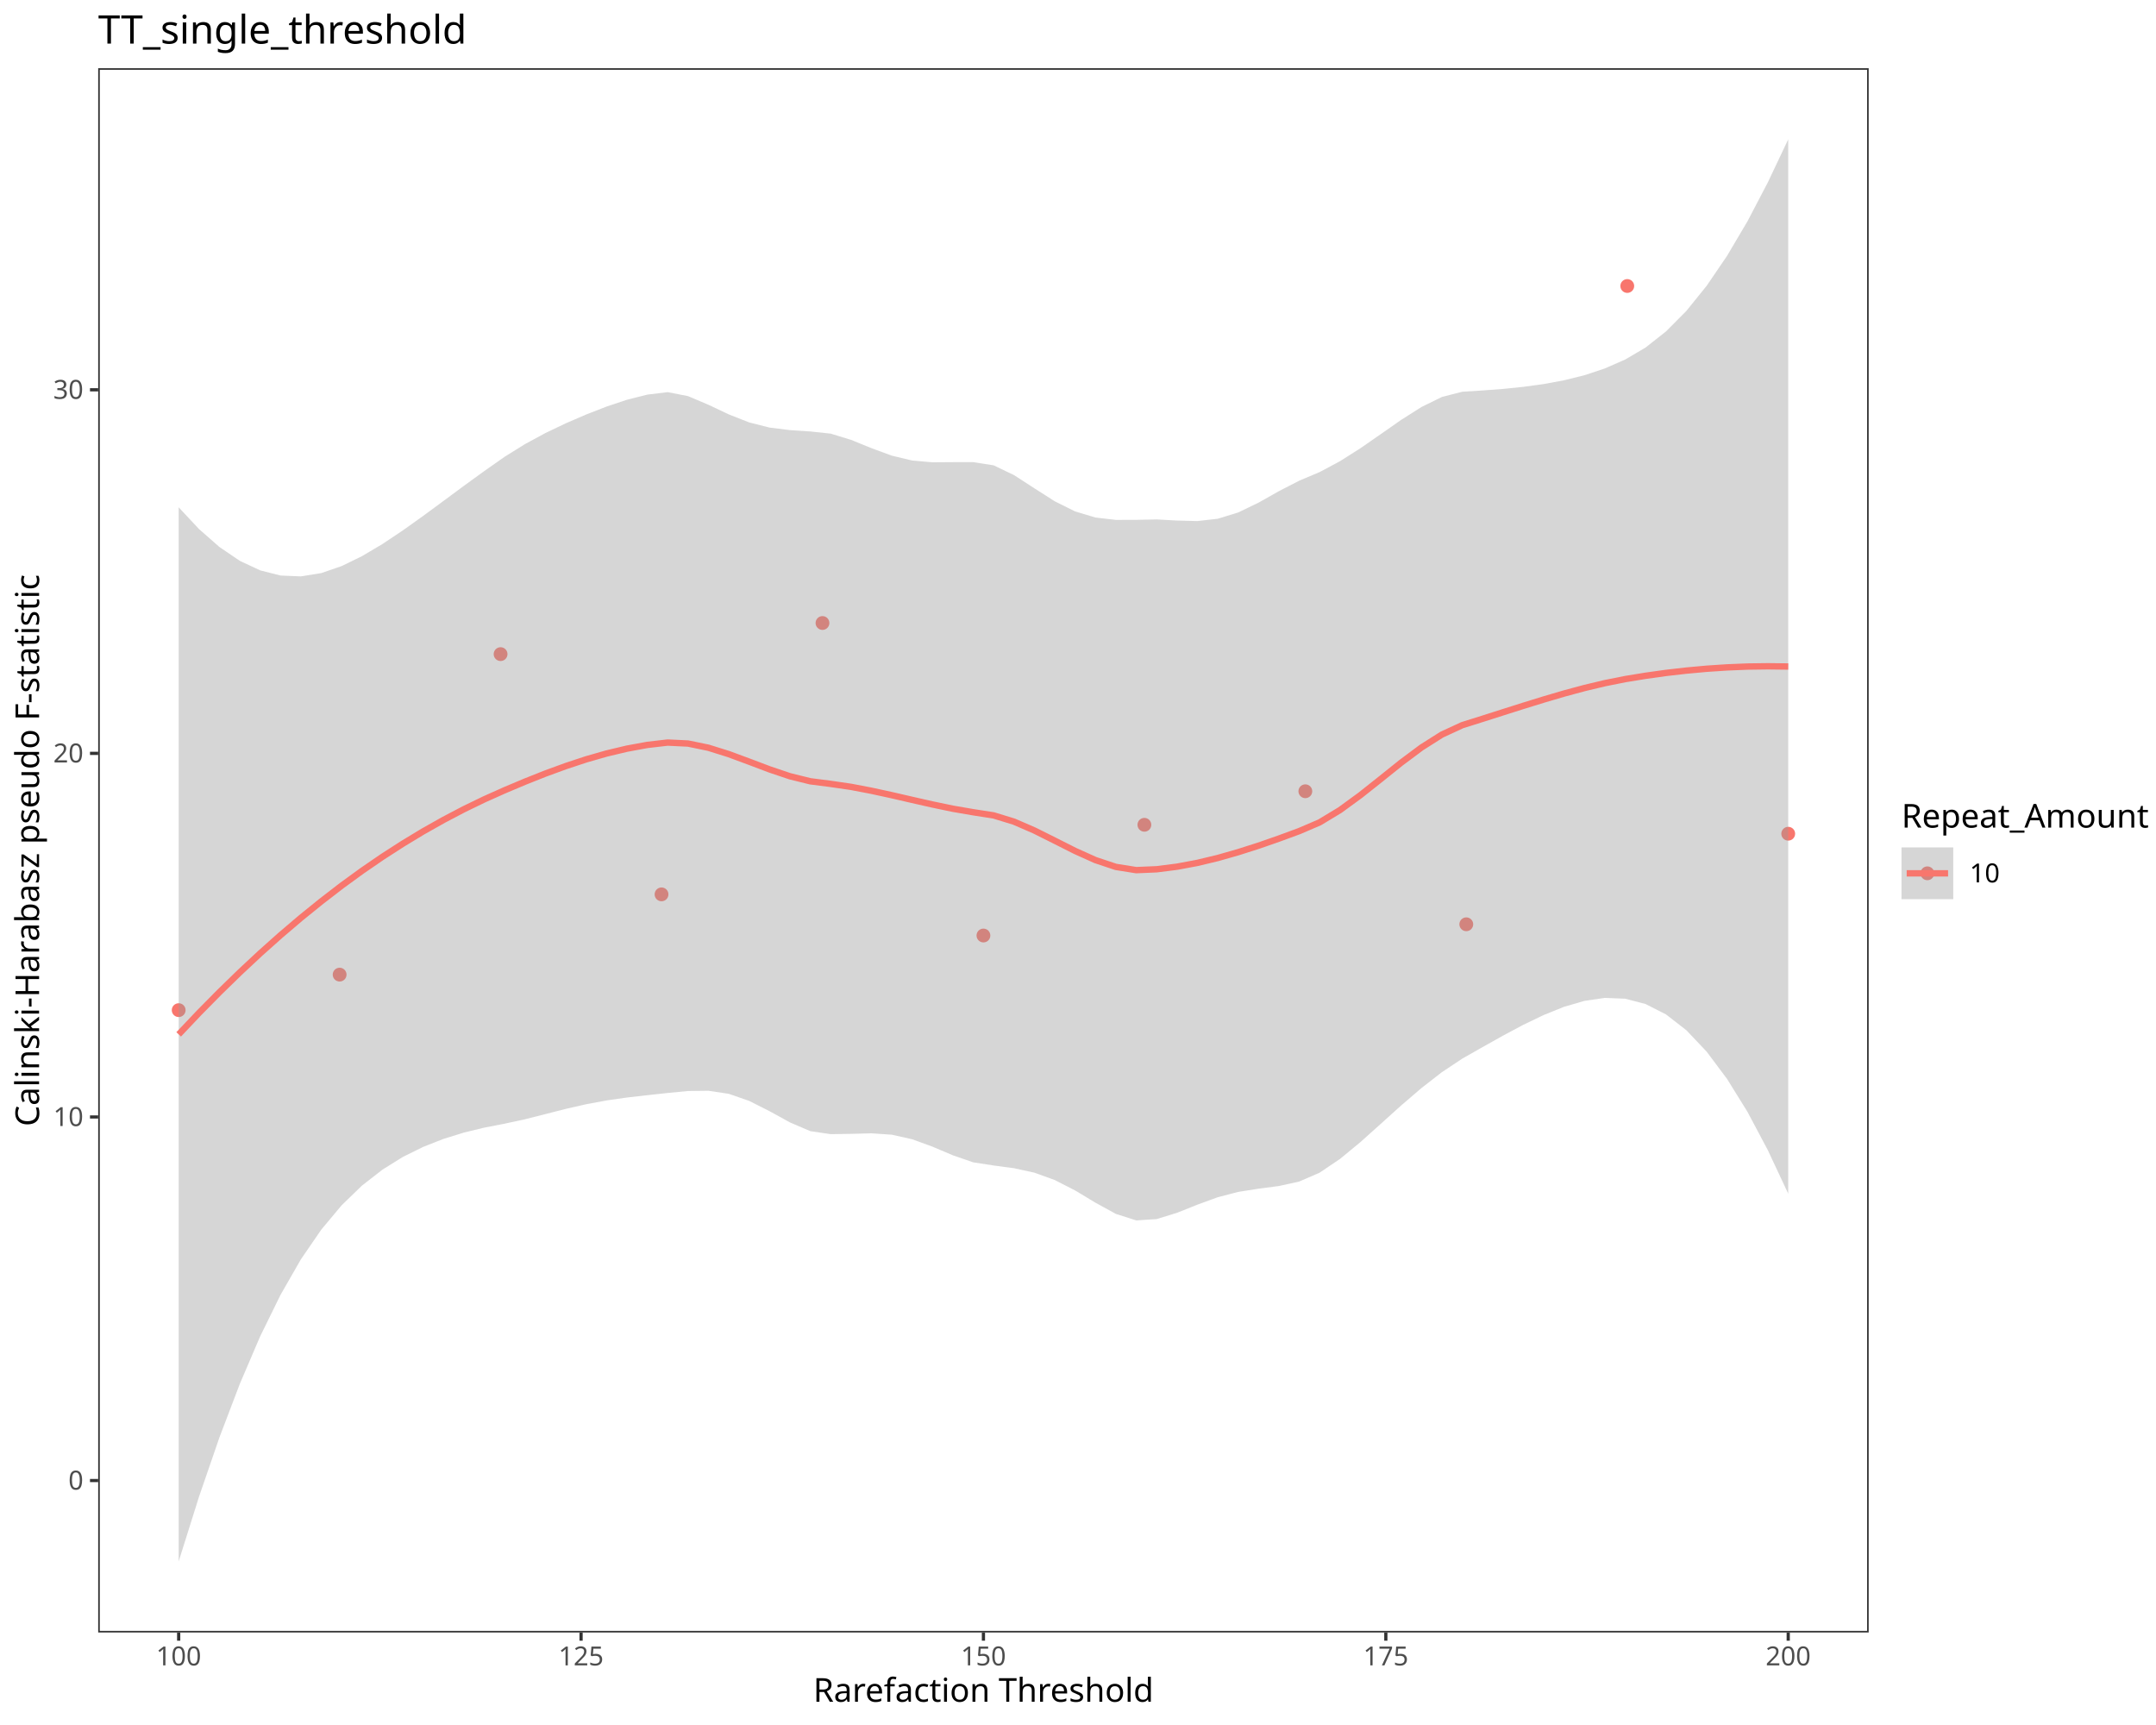
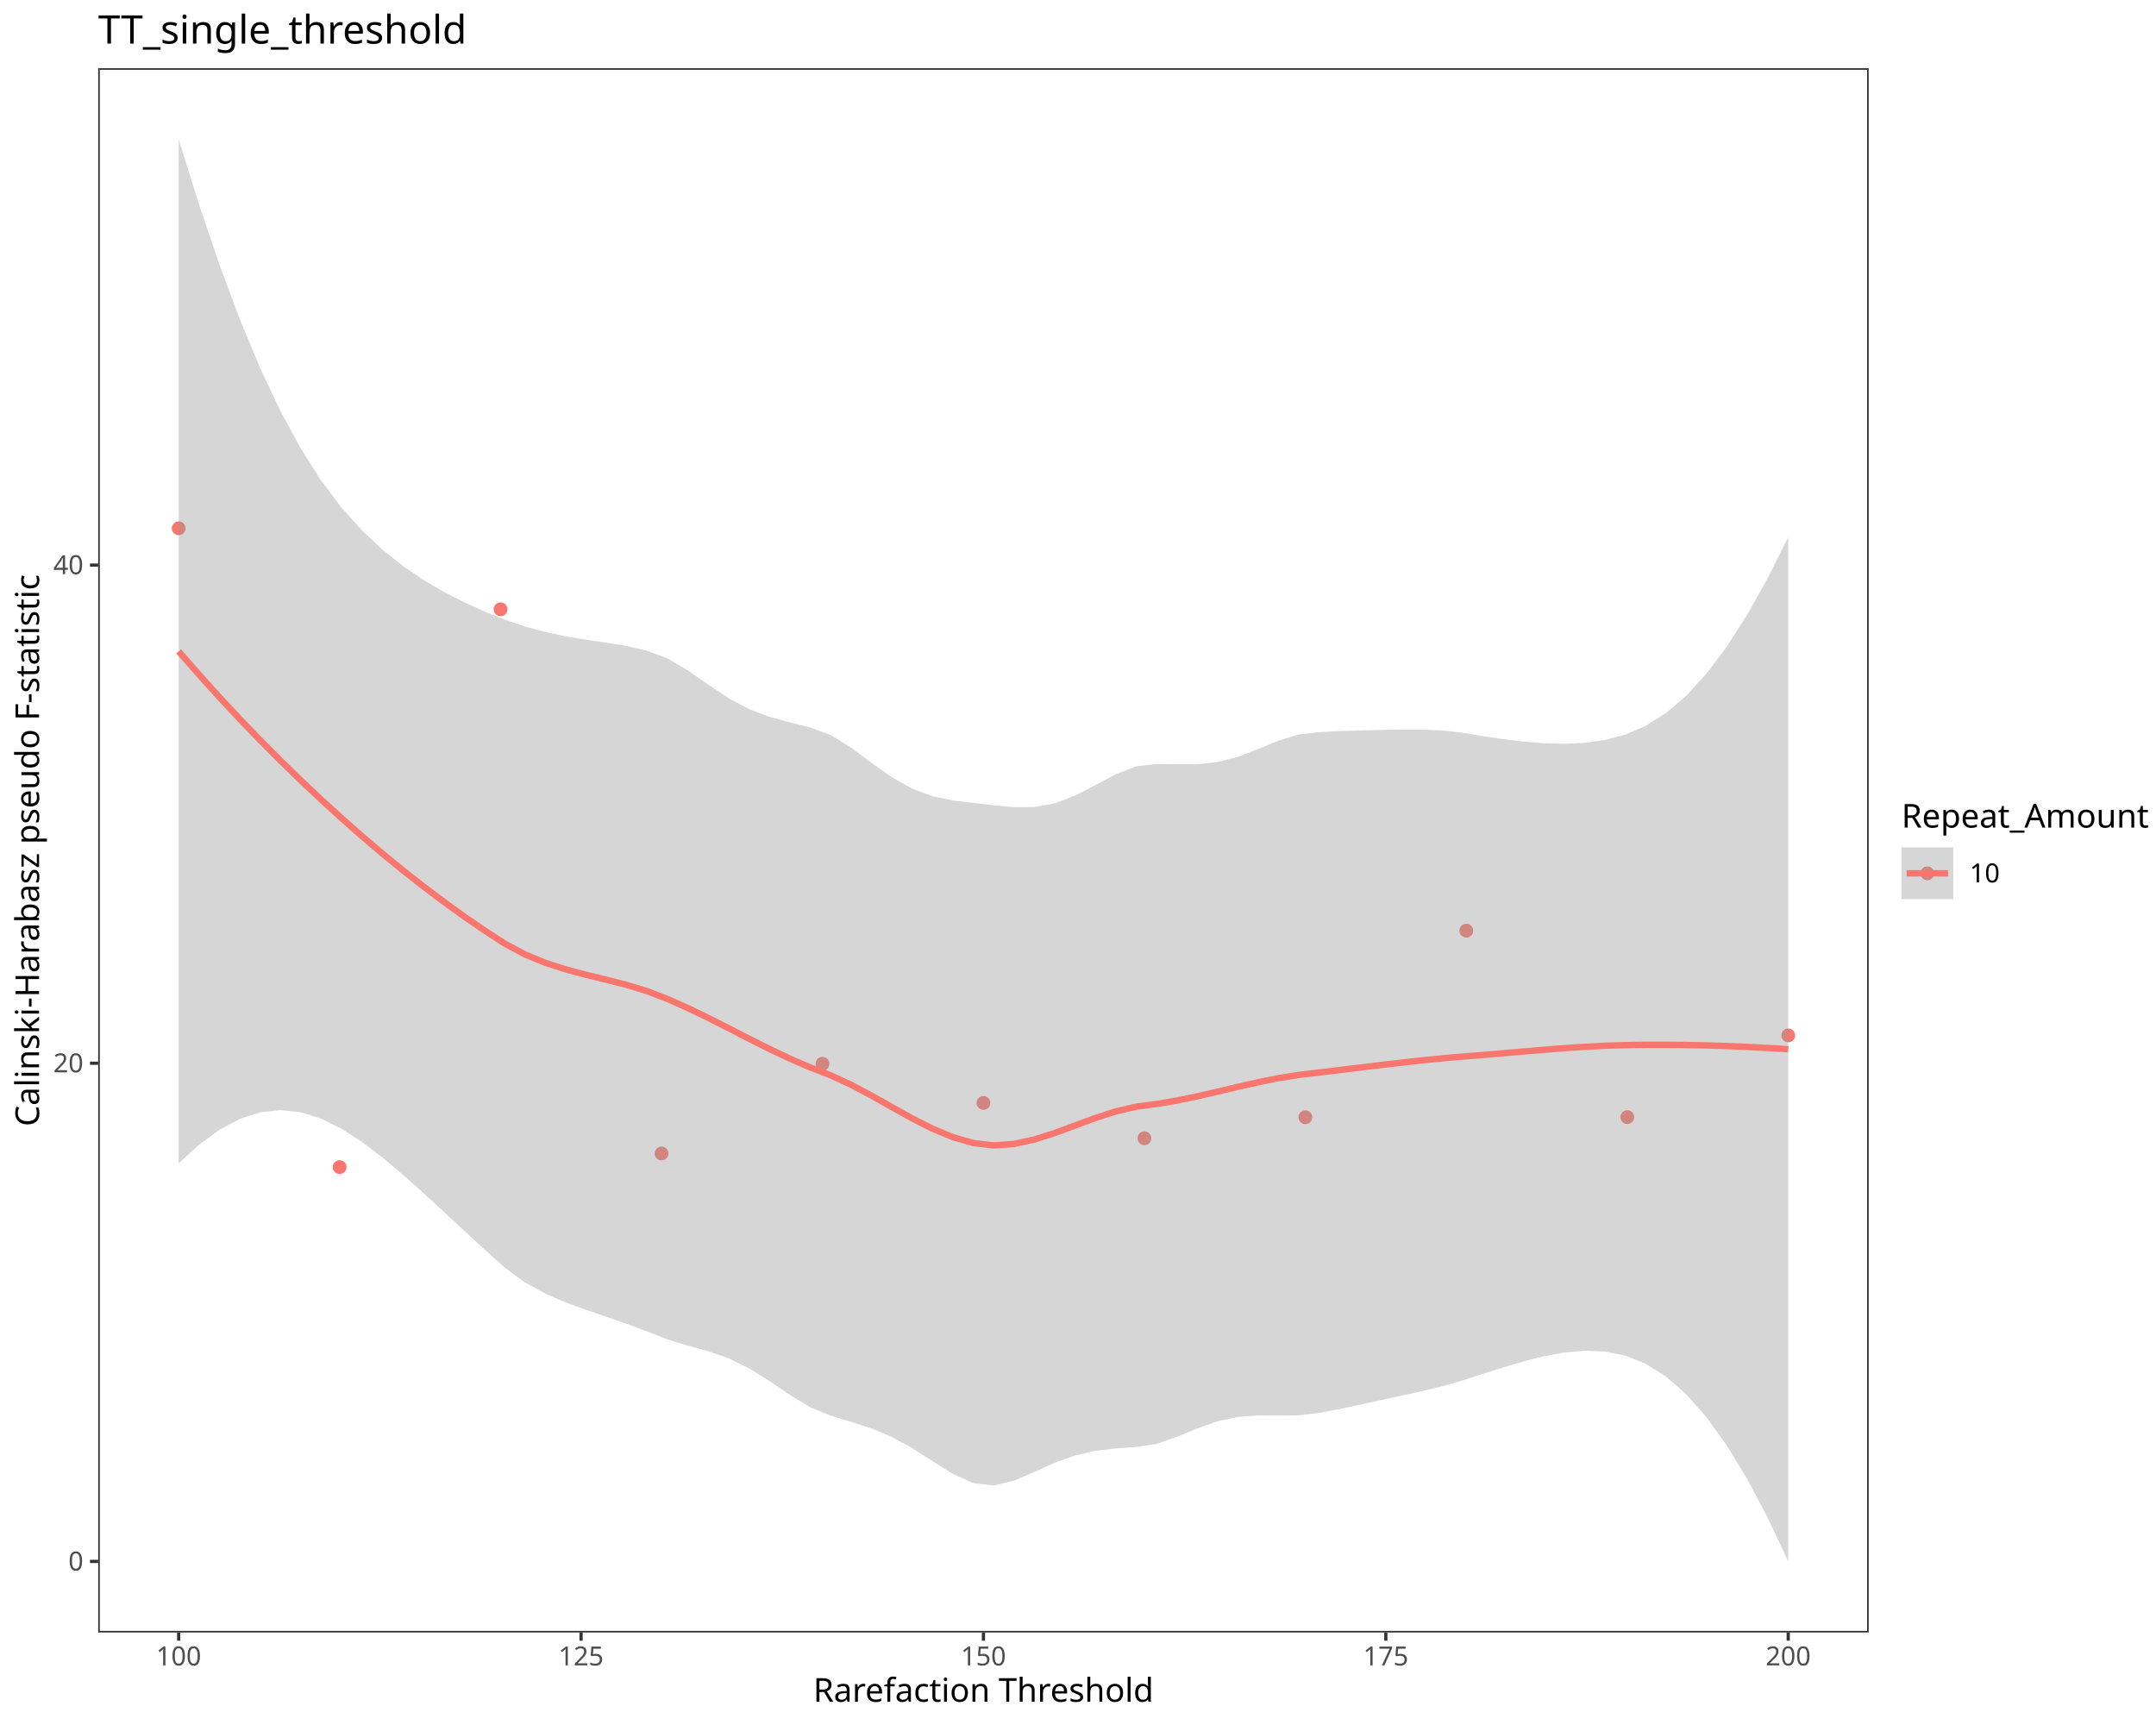
<svg xmlns="http://www.w3.org/2000/svg" class="svglite" data-engine-version="2.0" width="720.00pt" height="576.00pt" viewBox="0 0 720.00 576.00">
  <defs>
    <style type="text/css">
    .svglite line, .svglite polyline, .svglite polygon, .svglite path, .svglite rect, .svglite circle {
      fill: none;
      stroke: #000000;
      stroke-linecap: round;
      stroke-linejoin: round;
      stroke-miterlimit: 10.00;
    }
  </style>
  </defs>
  <rect width="100%" height="100%" style="stroke: none; fill: #FFFFFF;" />
  <defs>
    <clipPath id="cpMC4wMHw3MjAuMDB8MC4wMHw1NzYuMDA=">
      <rect x="0.00" y="0.00" width="720.00" height="576.00" />
    </clipPath>
  </defs>
  <g clip-path="url(#cpMC4wMHw3MjAuMDB8MC4wMHw1NzYuMDA=)">
    <rect x="0.00" y="0.00" width="720.00" height="576.00" style="stroke-width: 1.07; stroke: #FFFFFF; fill: #FFFFFF;" />
  </g>
  <defs>
    <clipPath id="cpMzIuNzl8NjI0LjA1fDIyLjc4fDU0NS4xMQ==">
      <rect x="32.79" y="22.78" width="591.26" height="522.33" />
    </clipPath>
  </defs>
  <g clip-path="url(#cpMzIuNzl8NjI0LjA1fDIyLjc4fDU0NS4xMQ==)">
    <rect x="32.79" y="22.78" width="591.26" height="522.33" style="stroke-width: 1.07; stroke: none; fill: #FFFFFF;" />
-     <circle cx="59.67" cy="337.30" r="1.95" style="stroke-width: 0.71; stroke: #F8766D; fill: #F8766D;" />
-     <circle cx="113.42" cy="325.44" r="1.95" style="stroke-width: 0.71; stroke: #F8766D; fill: #F8766D;" />
-     <circle cx="167.17" cy="218.42" r="1.95" style="stroke-width: 0.71; stroke: #F8766D; fill: #F8766D;" />
-     <circle cx="220.92" cy="298.64" r="1.95" style="stroke-width: 0.71; stroke: #F8766D; fill: #F8766D;" />
-     <circle cx="274.67" cy="208.03" r="1.95" style="stroke-width: 0.71; stroke: #F8766D; fill: #F8766D;" />
-     <circle cx="328.42" cy="312.38" r="1.95" style="stroke-width: 0.71; stroke: #F8766D; fill: #F8766D;" />
-     <circle cx="382.17" cy="275.41" r="1.95" style="stroke-width: 0.71; stroke: #F8766D; fill: #F8766D;" />
-     <circle cx="435.92" cy="264.21" r="1.95" style="stroke-width: 0.71; stroke: #F8766D; fill: #F8766D;" />
-     <circle cx="489.67" cy="308.63" r="1.95" style="stroke-width: 0.71; stroke: #F8766D; fill: #F8766D;" />
-     <circle cx="543.43" cy="95.50" r="1.95" style="stroke-width: 0.71; stroke: #F8766D; fill: #F8766D;" />
-     <circle cx="597.18" cy="278.39" r="1.95" style="stroke-width: 0.71; stroke: #F8766D; fill: #F8766D;" />
-     <polygon points="59.67,169.40 66.47,176.67 73.28,182.65 80.08,187.27 86.88,190.45 93.69,192.18 100.49,192.46 107.30,191.36 114.10,189.02 120.90,185.70 127.71,181.66 134.51,177.12 141.32,172.27 148.12,167.26 154.92,162.23 161.73,157.29 168.53,152.52 175.34,148.28 182.14,144.60 188.94,141.35 195.75,138.41 202.55,135.76 209.35,133.49 216.16,131.77 222.96,130.94 229.77,132.27 236.57,135.15 243.37,138.37 250.18,141.05 256.98,142.77 263.79,143.62 270.59,144.07 277.39,144.79 284.20,146.87 291.00,149.64 297.81,152.15 304.61,153.77 311.41,154.37 318.22,154.32 325.02,154.32 331.82,155.38 338.63,158.64 345.43,163.05 352.24,167.39 359.04,170.77 365.84,172.81 372.65,173.60 379.45,173.59 386.26,173.44 393.06,173.82 399.86,173.99 406.67,173.22 413.47,171.13 420.28,167.85 427.08,164.01 433.88,160.51 440.69,157.63 447.49,154.00 454.29,149.69 461.10,144.97 467.90,140.22 474.71,135.90 481.51,132.56 488.31,130.81 495.12,130.38 501.92,129.87 508.73,129.17 515.53,128.24 522.33,126.98 529.14,125.29 535.94,123.03 542.74,120.05 549.55,116.04 556.35,110.68 563.16,103.83 569.96,95.41 576.76,85.42 583.57,73.90 590.37,60.90 597.18,46.53 597.18,398.59 590.37,384.05 583.57,371.25 576.76,360.28 569.96,351.18 563.16,344.00 556.35,338.72 549.55,335.26 542.74,333.48 535.94,333.21 529.14,334.20 522.33,336.18 515.53,338.92 508.73,342.19 501.92,345.82 495.12,349.63 488.31,353.50 481.51,358.02 474.71,363.31 467.90,369.15 461.10,375.28 454.29,381.38 447.49,386.99 440.69,391.57 433.88,394.53 427.08,396.03 420.28,396.92 413.47,398.00 406.67,399.77 399.86,402.26 393.06,404.97 386.26,407.07 379.45,407.51 372.65,405.34 365.84,401.60 359.04,397.51 352.24,394.03 345.43,391.57 338.63,390.08 331.82,389.17 325.02,388.12 318.22,385.77 311.41,382.89 304.61,380.41 297.81,378.89 291.00,378.43 284.20,378.61 277.39,378.71 270.59,377.70 263.79,374.78 256.98,371.03 250.18,367.60 243.37,365.24 236.57,364.22 229.77,364.30 222.96,364.96 216.16,365.70 209.35,366.48 202.55,367.45 195.75,368.72 188.94,370.27 182.14,372.01 175.34,373.73 168.53,375.21 161.73,376.53 154.92,378.18 148.12,380.29 141.32,382.96 134.51,386.33 127.71,390.57 120.90,395.87 114.10,402.45 107.30,410.58 100.49,420.50 93.69,432.36 86.88,446.23 80.08,462.11 73.28,479.97 66.47,499.75 59.67,521.37 " style="stroke-width: 0.00; stroke: none; stroke-linecap: butt; fill: #999999; fill-opacity: 0.40;" />
-     <polyline points="59.67,169.40 66.47,176.67 73.28,182.65 80.08,187.27 86.88,190.45 93.69,192.18 100.49,192.46 107.30,191.36 114.10,189.02 120.90,185.70 127.71,181.66 134.51,177.12 141.32,172.27 148.12,167.26 154.92,162.23 161.73,157.29 168.53,152.52 175.34,148.28 182.14,144.60 188.94,141.35 195.75,138.41 202.55,135.76 209.35,133.49 216.16,131.77 222.96,130.94 229.77,132.27 236.57,135.15 243.37,138.37 250.18,141.05 256.98,142.77 263.79,143.62 270.59,144.07 277.39,144.79 284.20,146.87 291.00,149.64 297.81,152.15 304.61,153.77 311.41,154.37 318.22,154.32 325.02,154.32 331.82,155.38 338.63,158.64 345.43,163.05 352.24,167.39 359.04,170.77 365.84,172.81 372.65,173.60 379.45,173.59 386.26,173.44 393.06,173.82 399.86,173.99 406.67,173.22 413.47,171.13 420.28,167.85 427.08,164.01 433.88,160.51 440.69,157.63 447.49,154.00 454.29,149.69 461.10,144.97 467.90,140.22 474.71,135.90 481.51,132.56 488.31,130.81 495.12,130.38 501.92,129.87 508.73,129.17 515.53,128.24 522.33,126.98 529.14,125.29 535.94,123.03 542.74,120.05 549.55,116.04 556.35,110.68 563.16,103.83 569.96,95.41 576.76,85.42 583.57,73.90 590.37,60.90 597.18,46.53 " style="stroke-width: 2.13; stroke: none; stroke-linecap: butt;" />
-     <polyline points="597.18,398.59 590.37,384.05 583.57,371.25 576.76,360.28 569.96,351.18 563.16,344.00 556.35,338.72 549.55,335.26 542.74,333.48 535.94,333.21 529.14,334.20 522.33,336.18 515.53,338.92 508.73,342.19 501.92,345.82 495.12,349.63 488.31,353.50 481.51,358.02 474.71,363.31 467.90,369.15 461.10,375.28 454.29,381.38 447.49,386.99 440.69,391.57 433.88,394.53 427.08,396.03 420.28,396.92 413.47,398.00 406.67,399.77 399.86,402.26 393.06,404.97 386.26,407.07 379.45,407.51 372.65,405.34 365.84,401.60 359.04,397.51 352.24,394.03 345.43,391.57 338.63,390.08 331.82,389.17 325.02,388.12 318.22,385.77 311.41,382.89 304.61,380.41 297.81,378.89 291.00,378.43 284.20,378.61 277.39,378.71 270.59,377.70 263.79,374.78 256.98,371.03 250.18,367.60 243.37,365.24 236.57,364.22 229.77,364.30 222.96,364.96 216.16,365.70 209.35,366.48 202.55,367.45 195.75,368.72 188.94,370.27 182.14,372.01 175.34,373.73 168.53,375.21 161.73,376.53 154.92,378.18 148.12,380.29 141.32,382.96 134.51,386.33 127.71,390.57 120.90,395.87 114.10,402.45 107.30,410.58 100.49,420.50 93.69,432.36 86.88,446.23 80.08,462.11 73.28,479.97 66.47,499.75 59.67,521.37 " style="stroke-width: 2.13; stroke: none; stroke-linecap: butt;" />
-     <polyline points="59.67,345.39 66.47,338.21 73.28,331.31 80.08,324.69 86.88,318.34 93.69,312.27 100.49,306.48 107.30,300.97 114.10,295.73 120.90,290.78 127.71,286.11 134.51,281.73 141.32,277.61 148.12,273.78 154.92,270.21 161.73,266.91 168.53,263.87 175.34,261.00 182.14,258.30 188.94,255.81 195.75,253.56 202.55,251.61 209.35,249.99 216.16,248.74 222.96,247.95 229.77,248.28 236.57,249.68 243.37,251.81 250.18,254.33 256.98,256.90 263.79,259.20 270.59,260.88 277.39,261.75 284.20,262.74 291.00,264.04 297.81,265.52 304.61,267.09 311.41,268.63 318.22,270.05 325.02,271.22 331.82,272.27 338.63,274.36 345.43,277.31 352.24,280.71 359.04,284.14 365.84,287.20 372.65,289.47 379.45,290.55 386.26,290.26 393.06,289.40 399.86,288.13 406.67,286.50 413.47,284.56 420.28,282.39 427.08,280.02 433.88,277.52 440.69,274.60 447.49,270.49 454.29,265.53 461.10,260.13 467.90,254.68 474.71,249.60 481.51,245.29 488.31,242.15 495.12,240.01 501.92,237.84 508.73,235.68 515.53,233.58 522.33,231.58 529.14,229.74 535.94,228.12 542.74,226.76 549.55,225.65 556.35,224.70 563.16,223.92 569.96,223.30 576.76,222.85 583.57,222.57 590.37,222.48 597.18,222.56 " style="stroke-width: 2.13; stroke: #F8766D; stroke-linecap: butt;" />
+     <circle cx="59.67" cy="176.41" r="1.95" style="stroke-width: 0.71; stroke: #F8766D; fill: #F8766D;" />
+     <circle cx="113.42" cy="389.71" r="1.95" style="stroke-width: 0.71; stroke: #F8766D; fill: #F8766D;" />
+     <circle cx="167.17" cy="203.45" r="1.95" style="stroke-width: 0.71; stroke: #F8766D; fill: #F8766D;" />
+     <circle cx="220.92" cy="385.16" r="1.95" style="stroke-width: 0.71; stroke: #F8766D; fill: #F8766D;" />
+     <circle cx="274.67" cy="355.21" r="1.95" style="stroke-width: 0.71; stroke: #F8766D; fill: #F8766D;" />
+     <circle cx="328.42" cy="368.28" r="1.95" style="stroke-width: 0.71; stroke: #F8766D; fill: #F8766D;" />
+     <circle cx="382.17" cy="380.09" r="1.95" style="stroke-width: 0.71; stroke: #F8766D; fill: #F8766D;" />
+     <circle cx="435.92" cy="373.07" r="1.95" style="stroke-width: 0.71; stroke: #F8766D; fill: #F8766D;" />
+     <circle cx="489.67" cy="310.76" r="1.95" style="stroke-width: 0.71; stroke: #F8766D; fill: #F8766D;" />
+     <circle cx="543.43" cy="373.02" r="1.95" style="stroke-width: 0.71; stroke: #F8766D; fill: #F8766D;" />
+     <circle cx="597.18" cy="345.73" r="1.95" style="stroke-width: 0.71; stroke: #F8766D; fill: #F8766D;" />
+     <polygon points="59.67,46.53 66.47,68.33 73.28,88.38 80.08,106.59 86.88,122.92 93.69,137.33 100.49,149.85 107.30,160.54 114.10,169.56 120.90,177.13 127.71,183.53 134.51,188.96 141.32,193.59 148.12,197.58 154.92,201.06 161.73,204.14 168.53,206.89 175.34,209.19 182.14,211.04 188.94,212.49 195.75,213.62 202.55,214.61 209.35,215.72 216.16,217.34 222.96,219.90 229.77,223.92 236.57,228.65 243.37,233.16 250.18,236.80 256.98,239.38 263.79,241.21 270.59,242.93 277.39,245.42 284.20,249.63 291.00,254.68 297.81,259.51 304.61,263.34 311.41,265.87 318.22,267.28 325.02,268.10 331.82,268.90 338.63,269.55 345.43,269.48 352.24,268.23 359.04,265.67 365.84,262.16 372.65,258.52 379.45,255.88 386.26,255.13 393.06,255.19 399.86,255.18 406.67,254.45 413.47,252.68 420.28,250.07 427.08,247.27 433.88,245.22 440.69,244.47 447.49,244.11 454.29,243.91 461.10,243.76 467.90,243.63 474.71,243.62 481.51,243.89 488.31,244.64 495.12,245.78 501.92,246.80 508.73,247.63 515.53,248.19 522.33,248.38 529.14,248.07 535.94,247.10 542.74,245.30 549.55,242.39 556.35,238.10 563.16,232.27 569.96,224.83 576.76,215.78 583.57,205.13 590.37,192.95 597.18,179.32 597.18,521.37 590.37,506.90 583.57,494.02 576.76,482.81 569.96,473.33 563.16,465.61 556.35,459.65 549.55,455.37 542.74,452.65 535.94,451.29 529.14,451.03 522.33,451.63 515.53,452.88 508.73,454.59 501.92,456.61 495.12,458.78 488.31,461.00 481.51,462.93 474.71,464.56 467.90,466.05 461.10,467.52 454.29,469.01 447.49,470.47 440.69,471.75 433.88,472.59 427.08,472.69 420.28,472.62 413.47,473.10 406.67,474.55 399.86,476.95 393.06,479.77 386.26,482.12 379.45,483.15 372.65,483.66 365.84,484.44 359.04,485.97 352.24,488.42 345.43,491.50 338.63,494.41 331.82,496.04 325.02,495.24 318.22,492.15 311.41,487.89 304.61,483.53 297.81,479.81 291.00,476.96 284.20,474.77 277.39,472.69 270.59,469.92 263.79,465.78 256.98,461.15 250.18,456.91 243.37,453.58 236.57,451.20 229.77,449.34 222.96,447.27 216.16,444.61 209.35,442.08 202.55,439.70 195.75,437.38 188.94,434.90 182.14,431.98 175.34,428.23 168.53,423.24 161.73,417.14 154.92,410.87 148.12,404.54 141.32,398.28 134.51,392.21 127.71,386.50 120.90,381.33 114.10,376.91 107.30,373.52 100.49,371.40 93.69,370.68 86.88,371.41 80.08,373.61 73.28,377.24 66.47,382.22 59.67,388.48 " style="stroke-width: 0.00; stroke: none; stroke-linecap: butt; fill: #999999; fill-opacity: 0.40;" />
+     <polyline points="59.67,46.53 66.47,68.33 73.28,88.38 80.08,106.59 86.88,122.92 93.69,137.33 100.49,149.85 107.30,160.54 114.10,169.56 120.90,177.13 127.71,183.53 134.51,188.96 141.32,193.59 148.12,197.58 154.92,201.06 161.73,204.14 168.53,206.89 175.34,209.19 182.14,211.04 188.94,212.49 195.75,213.62 202.55,214.61 209.35,215.72 216.16,217.34 222.96,219.90 229.77,223.92 236.57,228.65 243.37,233.16 250.18,236.80 256.98,239.38 263.79,241.21 270.59,242.93 277.39,245.42 284.20,249.63 291.00,254.68 297.81,259.51 304.61,263.34 311.41,265.87 318.22,267.28 325.02,268.10 331.82,268.90 338.63,269.55 345.43,269.48 352.24,268.23 359.04,265.67 365.84,262.16 372.65,258.52 379.45,255.88 386.26,255.13 393.06,255.19 399.86,255.18 406.67,254.45 413.47,252.68 420.28,250.07 427.08,247.27 433.88,245.22 440.69,244.47 447.49,244.11 454.29,243.91 461.10,243.76 467.90,243.63 474.71,243.62 481.51,243.89 488.31,244.64 495.12,245.78 501.92,246.80 508.73,247.63 515.53,248.19 522.33,248.38 529.14,248.07 535.94,247.10 542.74,245.30 549.55,242.39 556.35,238.10 563.16,232.27 569.96,224.83 576.76,215.78 583.57,205.13 590.37,192.95 597.18,179.32 " style="stroke-width: 2.13; stroke: none; stroke-linecap: butt;" />
+     <polyline points="597.18,521.37 590.37,506.90 583.57,494.02 576.76,482.81 569.96,473.33 563.16,465.61 556.35,459.65 549.55,455.37 542.74,452.65 535.94,451.29 529.14,451.03 522.33,451.63 515.53,452.88 508.73,454.59 501.92,456.61 495.12,458.78 488.31,461.00 481.51,462.93 474.71,464.56 467.90,466.05 461.10,467.52 454.29,469.01 447.49,470.47 440.69,471.75 433.88,472.59 427.08,472.69 420.28,472.62 413.47,473.10 406.67,474.55 399.86,476.95 393.06,479.77 386.26,482.12 379.45,483.15 372.65,483.66 365.84,484.44 359.04,485.97 352.24,488.42 345.43,491.50 338.63,494.41 331.82,496.04 325.02,495.24 318.22,492.15 311.41,487.89 304.61,483.53 297.81,479.81 291.00,476.96 284.20,474.77 277.39,472.69 270.59,469.92 263.79,465.78 256.98,461.15 250.18,456.91 243.37,453.58 236.57,451.20 229.77,449.34 222.96,447.27 216.16,444.61 209.35,442.08 202.55,439.70 195.75,437.38 188.94,434.90 182.14,431.98 175.34,428.23 168.53,423.24 161.73,417.14 154.92,410.87 148.12,404.54 141.32,398.28 134.51,392.21 127.71,386.50 120.90,381.33 114.10,376.91 107.30,373.52 100.49,371.40 93.69,370.68 86.88,371.41 80.08,373.61 73.28,377.24 66.47,382.22 59.67,388.48 " style="stroke-width: 2.13; stroke: none; stroke-linecap: butt;" />
+     <polyline points="59.67,217.50 66.47,225.28 73.28,232.81 80.08,240.10 86.88,247.17 93.69,254.00 100.49,260.63 107.30,267.03 114.10,273.23 120.90,279.23 127.71,285.01 134.51,290.58 141.32,295.93 148.12,301.06 154.92,305.96 161.73,310.64 168.53,315.06 175.34,318.71 182.14,321.51 188.94,323.69 195.75,325.50 202.55,327.16 209.35,328.90 216.16,330.97 222.96,333.59 229.77,336.63 236.57,339.92 243.37,343.37 250.18,346.86 256.98,350.27 263.79,353.49 270.59,356.43 277.39,359.06 284.20,362.20 291.00,365.82 297.81,369.66 304.61,373.44 311.41,376.88 318.22,379.71 325.02,381.67 331.82,382.47 338.63,381.98 345.43,380.49 352.24,378.33 359.04,375.82 365.84,373.30 372.65,371.09 379.45,369.52 386.26,368.63 393.06,367.48 399.86,366.07 406.67,364.50 413.47,362.89 420.28,361.35 427.08,359.98 433.88,358.91 440.69,358.11 447.49,357.29 454.29,356.46 461.10,355.64 467.90,354.84 474.71,354.09 481.51,353.41 488.31,352.82 495.12,352.28 501.92,351.70 508.73,351.11 515.53,350.54 522.33,350.00 529.14,349.55 535.94,349.19 542.74,348.98 549.55,348.88 556.35,348.87 563.16,348.94 569.96,349.08 576.76,349.29 583.57,349.58 590.37,349.93 597.18,350.34 " style="stroke-width: 2.13; stroke: #F8766D; stroke-linecap: butt;" />
    <rect x="32.79" y="22.78" width="591.26" height="522.33" style="stroke-width: 1.07; stroke: #333333;" />
  </g>
  <g clip-path="url(#cpMC4wMHw3MjAuMDB8MC4wMHw1NzYuMDA=)">
-     <text x="27.86" y="497.40" text-anchor="end" style="font-size: 8.80px; fill: #4D4D4D; font-family: sans;" textLength="4.89px" lengthAdjust="spacingAndGlyphs">0</text>
-     <text x="27.86" y="376.00" text-anchor="end" style="font-size: 8.80px; fill: #4D4D4D; font-family: sans;" textLength="9.79px" lengthAdjust="spacingAndGlyphs">10</text>
-     <text x="27.86" y="254.59" text-anchor="end" style="font-size: 8.80px; fill: #4D4D4D; font-family: sans;" textLength="9.79px" lengthAdjust="spacingAndGlyphs">20</text>
-     <text x="27.86" y="133.18" text-anchor="end" style="font-size: 8.80px; fill: #4D4D4D; font-family: sans;" textLength="9.79px" lengthAdjust="spacingAndGlyphs">30</text>
-     <polyline points="30.05,494.37 32.79,494.37 " style="stroke-width: 1.07; stroke: #333333; stroke-linecap: butt;" />
-     <polyline points="30.05,372.97 32.79,372.97 " style="stroke-width: 1.07; stroke: #333333; stroke-linecap: butt;" />
-     <polyline points="30.05,251.56 32.79,251.56 " style="stroke-width: 1.07; stroke: #333333; stroke-linecap: butt;" />
-     <polyline points="30.05,130.16 32.79,130.16 " style="stroke-width: 1.07; stroke: #333333; stroke-linecap: butt;" />
+     <text x="27.86" y="524.40" text-anchor="end" style="font-size: 8.80px; fill: #4D4D4D; font-family: sans;" textLength="4.89px" lengthAdjust="spacingAndGlyphs">0</text>
+     <text x="27.86" y="358.06" text-anchor="end" style="font-size: 8.80px; fill: #4D4D4D; font-family: sans;" textLength="9.79px" lengthAdjust="spacingAndGlyphs">20</text>
+     <text x="27.86" y="191.72" text-anchor="end" style="font-size: 8.80px; fill: #4D4D4D; font-family: sans;" textLength="9.79px" lengthAdjust="spacingAndGlyphs">40</text>
+     <polyline points="30.05,521.37 32.79,521.37 " style="stroke-width: 1.07; stroke: #333333; stroke-linecap: butt;" />
+     <polyline points="30.05,355.03 32.79,355.03 " style="stroke-width: 1.07; stroke: #333333; stroke-linecap: butt;" />
+     <polyline points="30.05,188.69 32.79,188.69 " style="stroke-width: 1.07; stroke: #333333; stroke-linecap: butt;" />
    <polyline points="59.67,547.85 59.67,545.11 " style="stroke-width: 1.07; stroke: #333333; stroke-linecap: butt;" />
    <polyline points="194.05,547.85 194.05,545.11 " style="stroke-width: 1.07; stroke: #333333; stroke-linecap: butt;" />
    <polyline points="328.42,547.85 328.42,545.11 " style="stroke-width: 1.07; stroke: #333333; stroke-linecap: butt;" />
    <polyline points="462.80,547.85 462.80,545.11 " style="stroke-width: 1.07; stroke: #333333; stroke-linecap: butt;" />
    <polyline points="597.18,547.85 597.18,545.11 " style="stroke-width: 1.07; stroke: #333333; stroke-linecap: butt;" />
    <text x="59.67" y="556.10" text-anchor="middle" style="font-size: 8.80px; fill: #4D4D4D; font-family: sans;" textLength="14.68px" lengthAdjust="spacingAndGlyphs">100</text>
    <text x="194.05" y="556.10" text-anchor="middle" style="font-size: 8.80px; fill: #4D4D4D; font-family: sans;" textLength="14.68px" lengthAdjust="spacingAndGlyphs">125</text>
    <text x="328.42" y="556.10" text-anchor="middle" style="font-size: 8.80px; fill: #4D4D4D; font-family: sans;" textLength="14.68px" lengthAdjust="spacingAndGlyphs">150</text>
    <text x="462.80" y="556.10" text-anchor="middle" style="font-size: 8.80px; fill: #4D4D4D; font-family: sans;" textLength="14.68px" lengthAdjust="spacingAndGlyphs">175</text>
    <text x="597.18" y="556.10" text-anchor="middle" style="font-size: 8.80px; fill: #4D4D4D; font-family: sans;" textLength="14.68px" lengthAdjust="spacingAndGlyphs">200</text>
    <text x="328.42" y="568.24" text-anchor="middle" style="font-size: 11.00px; font-family: sans;" textLength="108.23px" lengthAdjust="spacingAndGlyphs">Rarefaction Threshold</text>
    <text transform="translate(13.05,283.95) rotate(-90)" text-anchor="middle" style="font-size: 11.00px; font-family: sans;" textLength="178.54px" lengthAdjust="spacingAndGlyphs">Calinski-Harabasz pseudo F-statistic</text>
    <rect x="635.01" y="267.64" width="79.51" height="32.61" style="stroke-width: 1.07; stroke: none; fill: #FFFFFF;" />
    <text x="635.01" y="276.35" style="font-size: 11.00px; font-family: sans;" textLength="79.51px" lengthAdjust="spacingAndGlyphs">Repeat_Amount</text>
    <rect x="635.01" y="282.97" width="17.28" height="17.28" style="stroke-width: 1.07; stroke: none; fill: #FFFFFF;" />
    <circle cx="643.65" cy="291.61" r="1.95" style="stroke-width: 0.71; stroke: #F8766D; fill: #F8766D;" />
    <rect x="635.01" y="282.97" width="17.28" height="17.28" style="stroke-width: 0.75; stroke: none; fill: #999999; fill-opacity: 0.40;" />
    <line x1="636.74" y1="291.61" x2="650.56" y2="291.61" style="stroke-width: 2.13; stroke: #F8766D; stroke-linecap: butt;" />
    <text x="657.77" y="294.64" style="font-size: 8.80px; font-family: sans;" textLength="9.79px" lengthAdjust="spacingAndGlyphs">10</text>
    <text x="32.79" y="14.56" style="font-size: 13.20px; font-family: sans;" textLength="119.61px" lengthAdjust="spacingAndGlyphs">TT_single_threshold</text>
  </g>
</svg>
